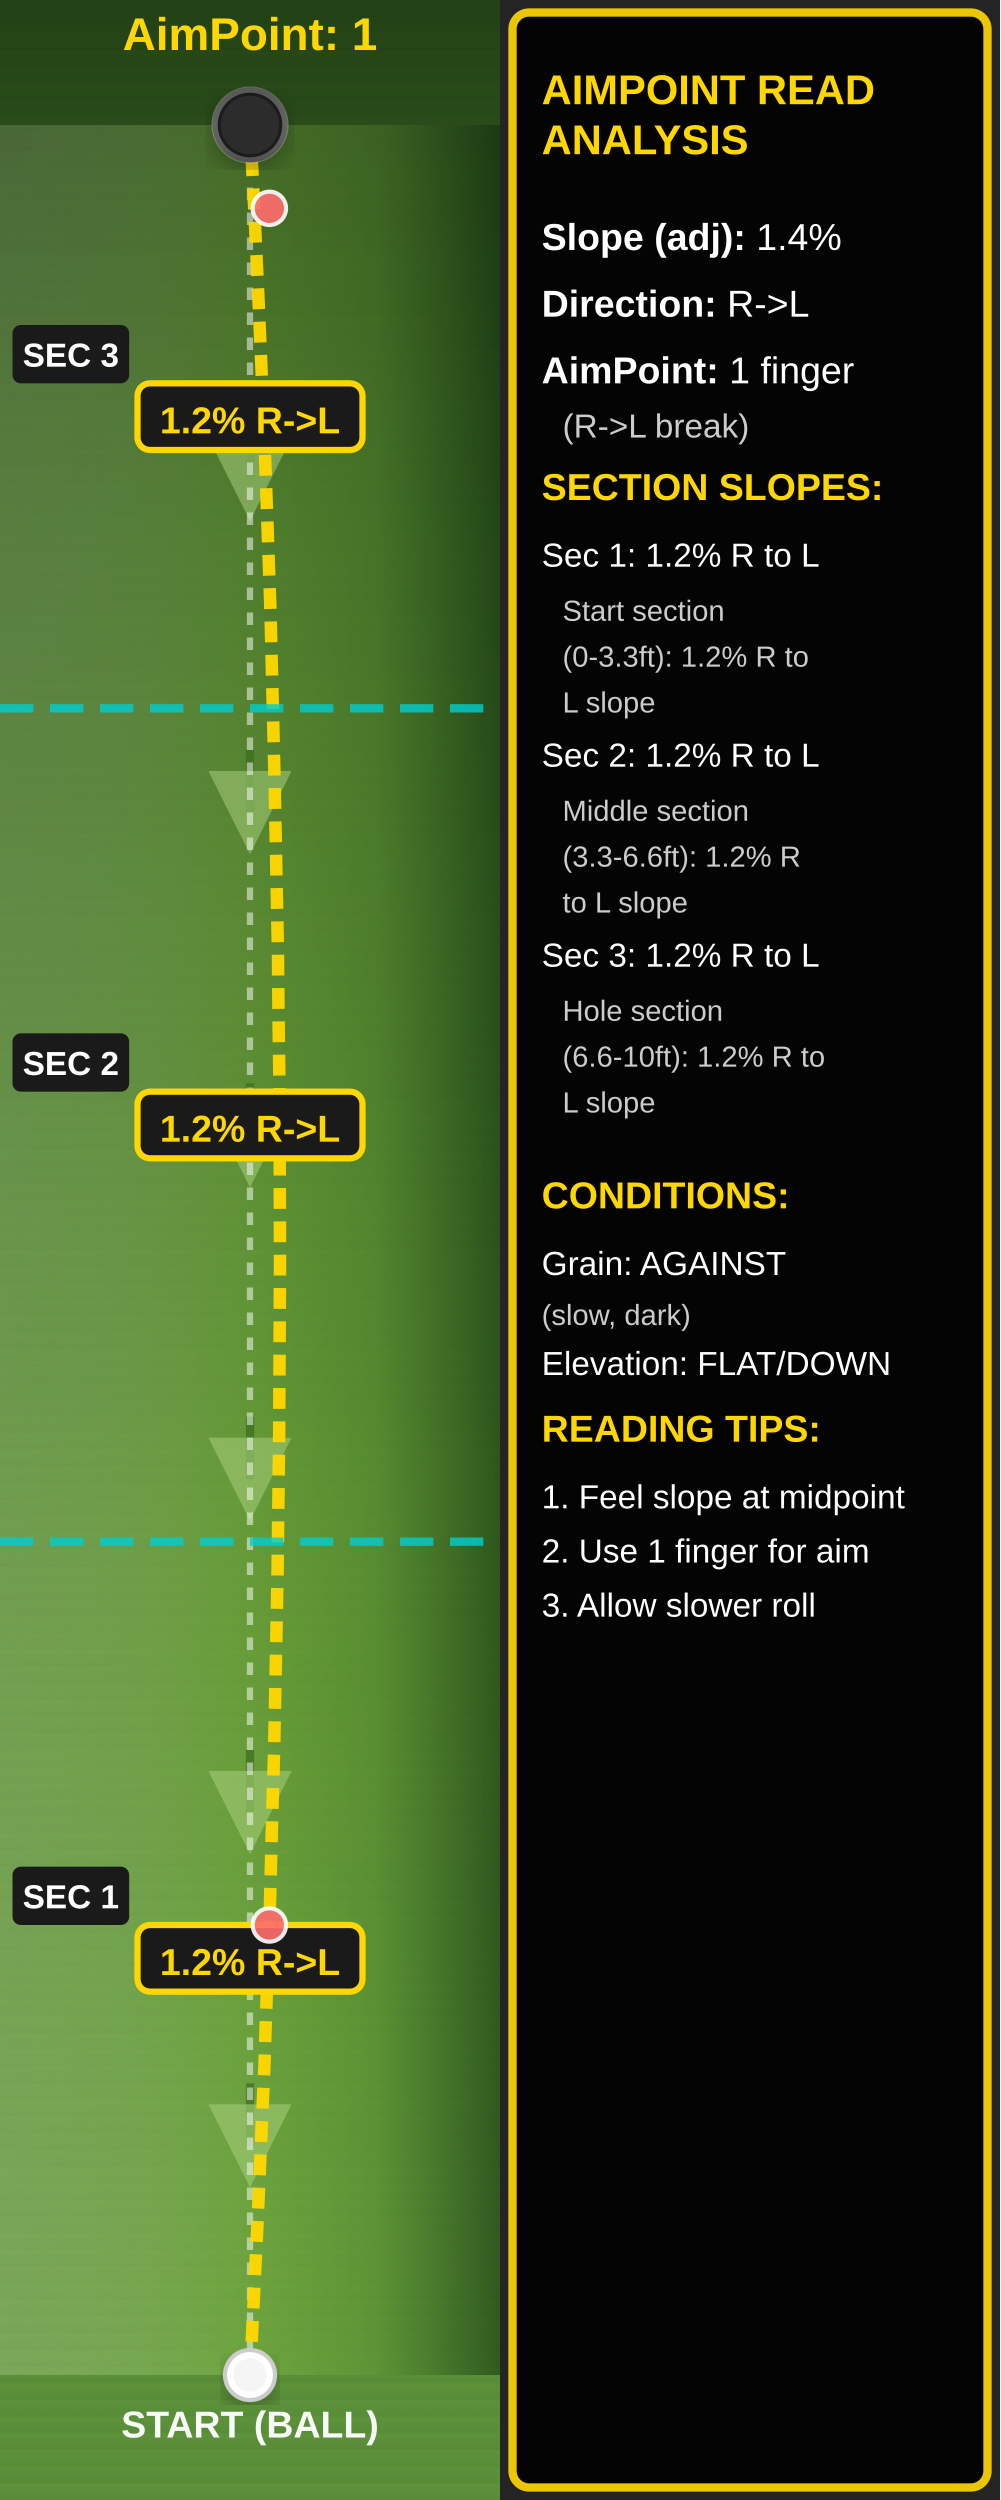
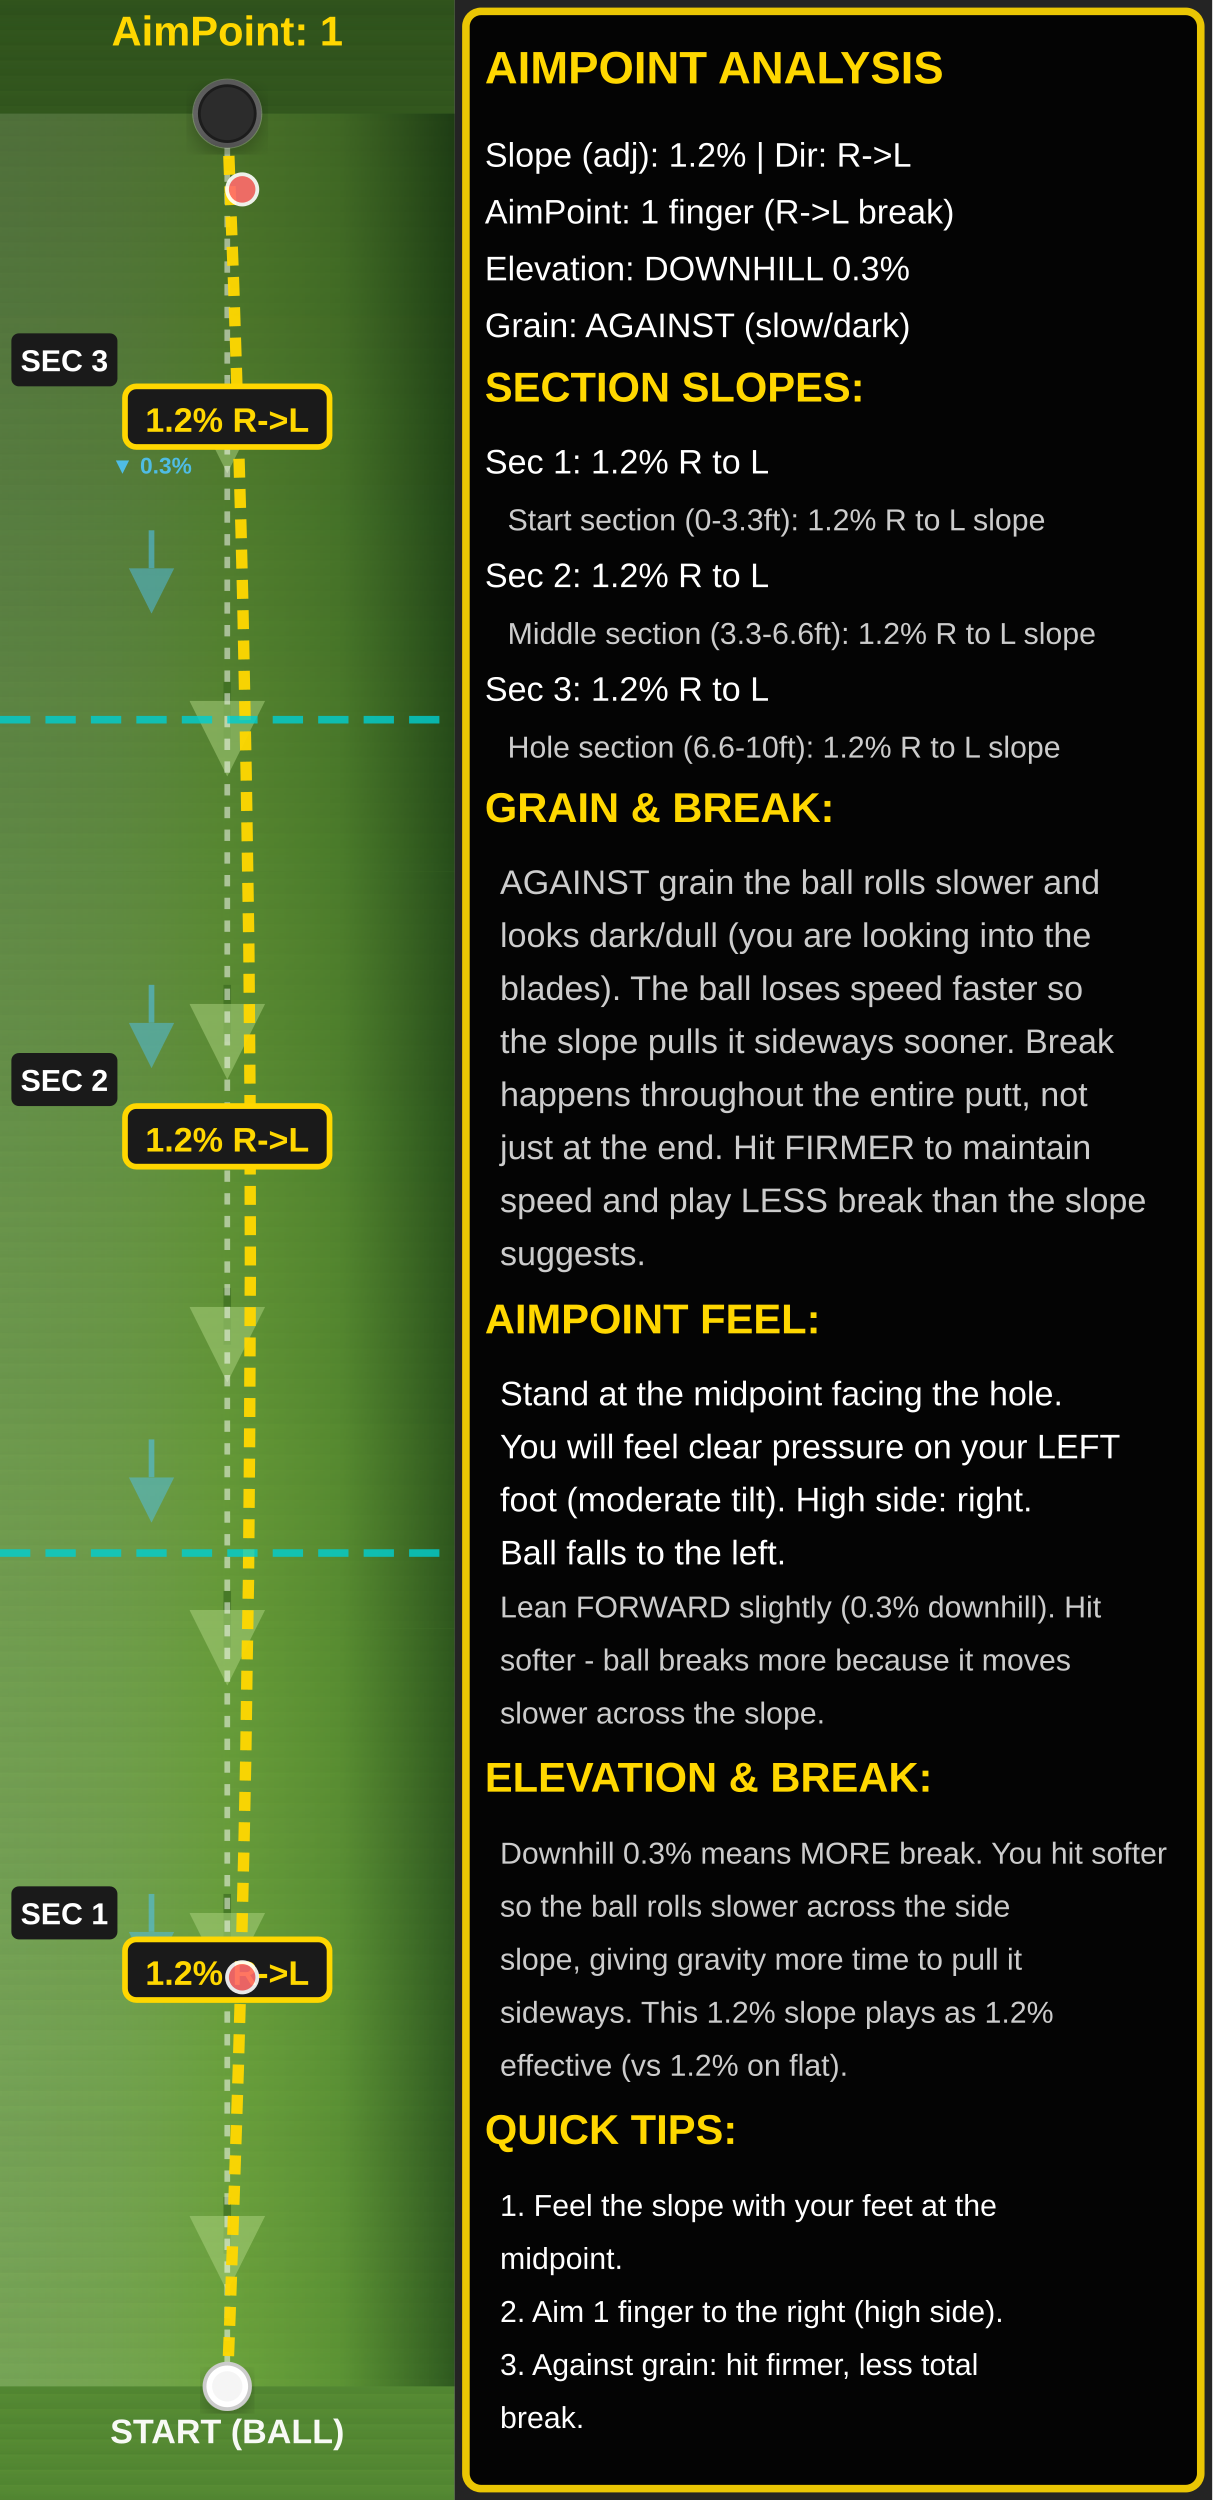
- <svg xmlns="http://www.w3.org/2000/svg" width="240" height="600">
+ <svg xmlns="http://www.w3.org/2000/svg" width="320" height="660">
  <defs>
    <linearGradient id="baseGreen" x1="0%" y1="0%" x2="0%" y2="100%">
      <stop offset="0%" style="stop-color:#689F38;stop-opacity:1" />
      <stop offset="50%" style="stop-color:#558B2F;stop-opacity:1" />
      <stop offset="100%" style="stop-color:#4A7C27;stop-opacity:1" />
    </linearGradient>
    <linearGradient id="grainGradient" x1="0%" y1="0%" x2="0%" y2="100%">
      <stop offset="0%" style="stop-color:#0D1F0A;stop-opacity:0.7" />
      <stop offset="30%" style="stop-color:#1B3D14;stop-opacity:0.6" />
      <stop offset="60%" style="stop-color:#2E5A1F;stop-opacity:0.45" />
      <stop offset="100%" style="stop-color:#3E7B2F;stop-opacity:0.3" />
    </linearGradient>
    <linearGradient id="elevationGradient" x1="0%" y1="0%" x2="0%" y2="100%">
-       <stop offset="0%" style="stop-color:#1B3D14;stop-opacity:1.0" />
-       <stop offset="20%" style="stop-color:#4A7C27;stop-opacity:0.85" />
-       <stop offset="50%" style="stop-color:#689F38;stop-opacity:0.6" />
-       <stop offset="80%" style="stop-color:#8BC34A;stop-opacity:0.4" />
-       <stop offset="100%" style="stop-color:#AED581;stop-opacity:0.3" />
+       <stop offset="0%" style="stop-color:#1B3D14;stop-opacity:0.55" />
+       <stop offset="50%" style="stop-color:#689F38;stop-opacity:0.36" />
+       <stop offset="100%" style="stop-color:#AED581;stop-opacity:0.16" />
    </linearGradient>
    <linearGradient id="breakGradientSec1" x1="0%" y1="0%" x2="100%" y2="0%">
      <stop offset="0%" style="stop-color:#C5E1A5;stop-opacity:0.389" />
      <stop offset="25%" style="stop-color:#AED581;stop-opacity:0.461" />
      <stop offset="50%" style="stop-color:#8BC34A;stop-opacity:0.569" />
      <stop offset="75%" style="stop-color:#689F38;stop-opacity:0.658" />
      <stop offset="100%" style="stop-color:#1B3D14;stop-opacity:0.748" />
    </linearGradient>
    <linearGradient id="breakGradientSec2" x1="0%" y1="0%" x2="100%" y2="0%">
      <stop offset="0%" style="stop-color:#C5E1A5;stop-opacity:0.389" />
      <stop offset="25%" style="stop-color:#AED581;stop-opacity:0.461" />
      <stop offset="50%" style="stop-color:#8BC34A;stop-opacity:0.569" />
      <stop offset="75%" style="stop-color:#689F38;stop-opacity:0.658" />
      <stop offset="100%" style="stop-color:#1B3D14;stop-opacity:0.748" />
    </linearGradient>
    <linearGradient id="breakGradientSec3" x1="0%" y1="0%" x2="100%" y2="0%">
      <stop offset="0%" style="stop-color:#C5E1A5;stop-opacity:0.389" />
      <stop offset="25%" style="stop-color:#AED581;stop-opacity:0.461" />
      <stop offset="50%" style="stop-color:#8BC34A;stop-opacity:0.569" />
      <stop offset="75%" style="stop-color:#689F38;stop-opacity:0.658" />
      <stop offset="100%" style="stop-color:#1B3D14;stop-opacity:0.748" />
    </linearGradient>
    <linearGradient id="holeGrainGradient" x1="50%" y1="0%" x2="50%" y2="100%">
      <stop offset="0%" style="stop-color:#999999;stop-opacity:0.6" />
      <stop offset="50%" style="stop-color:#CCCCCC;stop-opacity:0.5" />
      <stop offset="100%" style="stop-color:#FFFFFF;stop-opacity:0.3" />
    </linearGradient>
    <filter id="shadow">
      <feDropShadow dx="0" dy="2" stdDeviation="3" flood-opacity="0.3" />
    </filter>
    <marker id="arrowhead-grain" markerWidth="10" markerHeight="10" refX="5" refY="5" orient="auto">
      <polygon points="0,0 10,5 0,10" fill="#AED581" opacity="0.7" />
    </marker>
+     <marker id="arrowhead-elev-up" markerWidth="8" markerHeight="8" refX="4" refY="8" orient="0">
+       <polygon points="4,0 8,8 0,8" fill="#FFA726" opacity="0.85" />
+     </marker>
+     <marker id="arrowhead-elev-down" markerWidth="8" markerHeight="8" refX="4" refY="0" orient="0">
+       <polygon points="0,0 8,0 4,8" fill="#4FC3F7" opacity="0.85" />
+     </marker>
    <pattern id="grassTexture" x="0" y="0" width="4" height="4" patternUnits="userSpaceOnUse">
      <rect width="4" height="4" fill="url(#baseGreen)" opacity="0.95" />
      <line x1="0" y1="2" x2="4" y2="2" stroke="#5A9B3F" stroke-width="0.5" opacity="0.3" />
    </pattern>
  </defs>
-   <rect width="120" height="600" fill="url(#baseGreen)" />
-   <rect width="120" height="600" fill="url(#grassTexture)" opacity="0.3" />
-   <rect width="120" height="600" fill="url(#elevationGradient)" opacity="0.7" />
-   <rect x="0" y="390.0" width="120" height="180.0" fill="url(#breakGradientSec1)" opacity="1.0" />
-   <rect x="0" y="210.0" width="120" height="180.0" fill="url(#breakGradientSec2)" opacity="1.0" />
-   <rect x="0" y="30" width="120" height="180.0" fill="url(#breakGradientSec3)" opacity="1.0" />
-   <rect width="120" height="600" fill="url(#grainGradient)" opacity="0.6" />
+   <rect width="120" height="660" fill="url(#baseGreen)" />
+   <rect width="120" height="660" fill="url(#grassTexture)" opacity="0.3" />
+   <rect width="120" height="660" fill="url(#elevationGradient)" opacity="0.7" />
+   <rect x="0" y="430.0" width="120" height="200.0" fill="url(#breakGradientSec1)" opacity="1.0" />
+   <rect x="0" y="230.0" width="120" height="200.0" fill="url(#breakGradientSec2)" opacity="1.0" />
+   <rect x="0" y="30" width="120" height="200.0" fill="url(#breakGradientSec3)" opacity="1.0" />
+   <rect width="120" height="660" fill="url(#grainGradient)" opacity="0.6" />
  <line x1="60.0" y1="100" x2="60.0" y2="115" stroke="#3A6B1F" stroke-width="2" opacity="0.7" marker-end="url(#arrowhead-grain)" />
  <line x1="60.0" y1="180" x2="60.0" y2="195" stroke="#3A6B1F" stroke-width="2" opacity="0.7" marker-end="url(#arrowhead-grain)" />
  <line x1="60.0" y1="260" x2="60.0" y2="275" stroke="#3A6B1F" stroke-width="2" opacity="0.7" marker-end="url(#arrowhead-grain)" />
  <line x1="60.0" y1="340" x2="60.0" y2="355" stroke="#3A6B1F" stroke-width="2" opacity="0.7" marker-end="url(#arrowhead-grain)" />
  <line x1="60.0" y1="420" x2="60.0" y2="435" stroke="#3A6B1F" stroke-width="2" opacity="0.7" marker-end="url(#arrowhead-grain)" />
  <line x1="60.0" y1="500" x2="60.0" y2="515" stroke="#3A6B1F" stroke-width="2" opacity="0.7" marker-end="url(#arrowhead-grain)" />
-   <line x1="60.0" y1="570" x2="60.0" y2="30.0" stroke="#FFFFFF" stroke-width="1.5" stroke-dasharray="3,3" opacity="0.5" />
-   <path d="M 60.0 570.0 C 60.6 558.7, 61.1 547.1, 61.7 535.8 C 62.3 522.3, 62.9 508.3, 63.5 494.8 C 63.8 483.5, 64.3 471.9, 64.7 460.6 C 65.0 447.1, 65.4 433.2, 65.8 419.6 C 66.1 406.1, 66.3 392.1, 66.6 378.6 C 66.7 367.3, 66.9 355.7, 67.0 344.4 C 67.1 330.9, 67.1 317.0, 67.2 303.4 C 67.2 289.9, 67.1 275.9, 67.1 262.4 C 66.9 251.1, 66.8 239.5, 66.7 228.2 C 66.4 214.7, 66.2 200.7, 65.9 187.2 C 65.6 173.7, 65.2 159.7, 64.9 146.2 C 64.5 134.9, 64.1 123.3, 63.7 112.0 C 63.2 98.5, 62.6 84.5, 62.0 71.0 C 61.4 57.5, 60.7 43.5, 60.0 30.0" stroke="#FFD700" stroke-width="3" fill="none" stroke-dasharray="5,3" opacity="0.95" />
-   <line x1="0" y1="370.0" x2="120" y2="370.0" stroke="#00CED1" stroke-width="2" opacity="0.8" stroke-dasharray="8,4" />
-   <line x1="0" y1="170.0" x2="120" y2="170.0" stroke="#00CED1" stroke-width="2" opacity="0.8" stroke-dasharray="8,4" />
-   <rect x="3" y="448.0" width="28" height="14" fill="#1A1A1A" rx="2" />
-   <text x="17" y="458.0" font-family="Arial, sans-serif" font-size="8" fill="#FFFFFF" text-anchor="middle" font-weight="bold">SEC 1</text>
-   <rect x="33.0" y="462.0" width="54" height="16" fill="#1A1A1A" rx="3" stroke="#FFD700" stroke-width="1.5" />
-   <text x="60.0" y="474.0" font-family="Arial, sans-serif" font-size="9" fill="#FFD700" text-anchor="middle" font-weight="bold">1.2% R-&gt;L</text>
-   <rect x="3" y="248.0" width="28" height="14" fill="#1A1A1A" rx="2" />
-   <text x="17" y="258.0" font-family="Arial, sans-serif" font-size="8" fill="#FFFFFF" text-anchor="middle" font-weight="bold">SEC 2</text>
-   <rect x="33.0" y="262.0" width="54" height="16" fill="#1A1A1A" rx="3" stroke="#FFD700" stroke-width="1.5" />
-   <text x="60.0" y="274.0" font-family="Arial, sans-serif" font-size="9" fill="#FFD700" text-anchor="middle" font-weight="bold">1.2% R-&gt;L</text>
-   <rect x="3" y="78.0" width="28" height="14" fill="#1A1A1A" rx="2" />
-   <text x="17" y="88.0" font-family="Arial, sans-serif" font-size="8" fill="#FFFFFF" text-anchor="middle" font-weight="bold">SEC 3</text>
-   <rect x="33.0" y="92.0" width="54" height="16" fill="#1A1A1A" rx="3" stroke="#FFD700" stroke-width="1.5" />
-   <text x="60.0" y="104.0" font-family="Arial, sans-serif" font-size="9" fill="#FFD700" text-anchor="middle" font-weight="bold">1.2% R-&gt;L</text>
-   <circle cx="64.652" cy="462" r="4" fill="#FF6B6B" opacity="0.9" stroke="#FFFFFF" stroke-width="1" />
-   <circle cx="64.652" cy="50" r="4" fill="#FF6B6B" opacity="0.9" stroke="#FFFFFF" stroke-width="1" />
+   <line x1="60.0" y1="580" x2="60.0" y2="595" stroke="#3A6B1F" stroke-width="2" opacity="0.7" marker-end="url(#arrowhead-grain)" />
+   <line x1="40.0" y1="140" x2="40.0" y2="150" stroke="#4FC3F7" stroke-width="1.5" opacity="0.55" marker-end="url(#arrowhead-elev-down)" />
+   <line x1="40.0" y1="260" x2="40.0" y2="270" stroke="#4FC3F7" stroke-width="1.5" opacity="0.55" marker-end="url(#arrowhead-elev-down)" />
+   <line x1="40.0" y1="380" x2="40.0" y2="390" stroke="#4FC3F7" stroke-width="1.5" opacity="0.55" marker-end="url(#arrowhead-elev-down)" />
+   <line x1="40.0" y1="500" x2="40.0" y2="510" stroke="#4FC3F7" stroke-width="1.5" opacity="0.55" marker-end="url(#arrowhead-elev-down)" />
+   <text x="40.0" y="125" font-family="Arial, sans-serif" font-size="6" fill="#4FC3F7" text-anchor="middle" font-weight="bold" opacity="0.9">▼ 0.3%</text>
+   <line x1="60.0" y1="630" x2="60.0" y2="30.0" stroke="#FFFFFF" stroke-width="1.5" stroke-dasharray="3,3" opacity="0.5" />
+   <path d="M 60.0 630.0 C 60.5 617.5, 61.0 604.6, 61.4 592.0 C 61.9 577.0, 62.4 561.5, 62.9 546.5 C 63.3 533.9, 63.6 521.0, 63.9 508.5 C 64.3 493.4, 64.6 477.9, 64.9 462.9 C 65.1 447.9, 65.3 432.4, 65.6 417.3 C 65.7 404.8, 65.8 391.9, 65.9 379.4 C 66.0 364.3, 66.0 348.8, 66.1 333.8 C 66.1 318.8, 66.0 303.3, 66.0 288.2 C 65.9 275.7, 65.8 262.8, 65.7 250.3 C 65.5 235.2, 65.2 219.7, 65.0 204.7 C 64.7 189.6, 64.4 174.2, 64.1 159.1 C 63.8 146.6, 63.5 133.7, 63.1 121.1 C 62.7 106.1, 62.2 90.6, 61.7 75.6 C 61.1 60.5, 60.6 45.0, 60.0 30.0" stroke="#FFD700" stroke-width="3" fill="none" stroke-dasharray="5,3" opacity="0.95" />
+   <line x1="0" y1="410.0" x2="120" y2="410.0" stroke="#00CED1" stroke-width="2" opacity="0.8" stroke-dasharray="8,4" />
+   <line x1="0" y1="190.0" x2="120" y2="190.0" stroke="#00CED1" stroke-width="2" opacity="0.8" stroke-dasharray="8,4" />
+   <rect x="3" y="498.0" width="28" height="14" fill="#1A1A1A" rx="2" />
+   <text x="17" y="508.0" font-family="Arial, sans-serif" font-size="8" fill="#FFFFFF" text-anchor="middle" font-weight="bold">SEC 1</text>
+   <rect x="33.0" y="512.0" width="54" height="16" fill="#1A1A1A" rx="3" stroke="#FFD700" stroke-width="1.5" />
+   <text x="60.0" y="524.0" font-family="Arial, sans-serif" font-size="9" fill="#FFD700" text-anchor="middle" font-weight="bold">1.2% R-&gt;L</text>
+   <rect x="3" y="278.0" width="28" height="14" fill="#1A1A1A" rx="2" />
+   <text x="17" y="288.0" font-family="Arial, sans-serif" font-size="8" fill="#FFFFFF" text-anchor="middle" font-weight="bold">SEC 2</text>
+   <rect x="33.0" y="292.0" width="54" height="16" fill="#1A1A1A" rx="3" stroke="#FFD700" stroke-width="1.5" />
+   <text x="60.0" y="304.0" font-family="Arial, sans-serif" font-size="9" fill="#FFD700" text-anchor="middle" font-weight="bold">1.2% R-&gt;L</text>
+   <rect x="3" y="88.0" width="28" height="14" fill="#1A1A1A" rx="2" />
+   <text x="17" y="98.0" font-family="Arial, sans-serif" font-size="8" fill="#FFFFFF" text-anchor="middle" font-weight="bold">SEC 3</text>
+   <rect x="33.0" y="102.0" width="54" height="16" fill="#1A1A1A" rx="3" stroke="#FFD700" stroke-width="1.5" />
+   <text x="60.0" y="114.0" font-family="Arial, sans-serif" font-size="9" fill="#FFD700" text-anchor="middle" font-weight="bold">1.2% R-&gt;L</text>
+   <circle cx="63.934" cy="522" r="4" fill="#FF6B6B" opacity="0.9" stroke="#FFFFFF" stroke-width="1" />
+   <circle cx="63.934" cy="50" r="4" fill="#FF6B6B" opacity="0.9" stroke="#FFFFFF" stroke-width="1" />
  <text x="60.0" y="12" font-family="Arial, sans-serif" font-size="11" fill="#FFD700" text-anchor="middle" font-weight="bold">AimPoint: 1</text>
  <circle cx="60.0" cy="30.0" r="9" fill="#1A1A1A" filter="url(#shadow)" />
  <circle cx="60.0" cy="30.0" r="7" fill="#2C2C2C" />
  <circle cx="60.0" cy="30.0" r="8.5" fill="none" stroke="url(#holeGrainGradient)" stroke-width="1.5" opacity="0.8" />
-   <circle cx="60.0" cy="570" r="6" fill="#FFFFFF" stroke="#CCCCCC" stroke-width="1" filter="url(#shadow)" />
-   <circle cx="60.0" cy="570" r="4" fill="#F5F5F5" />
-   <text x="60.0" y="585" font-family="Arial, sans-serif" font-size="9" fill="#FFFFFF" text-anchor="middle" font-weight="bold" opacity="0.95">START (BALL)</text>
-   <rect x="120" y="0" width="120" height="600" fill="#1A1A1A" opacity="0.95" />
-   <rect x="123" y="3" width="114" height="594" fill="#000000" opacity="0.9" rx="4" stroke="#FFD700" stroke-width="2" />
-   <text x="130" y="25" font-family="Arial, sans-serif" font-size="10" fill="#FFD700" font-weight="bold">AIMPOINT READ</text>
-   <text x="130" y="37" font-family="Arial, sans-serif" font-size="10" fill="#FFD700" font-weight="bold">ANALYSIS</text>
-   <text x="130" y="60" font-family="Arial, sans-serif" font-size="9" fill="#FFFFFF">
-     <tspan font-weight="bold">Slope (adj):</tspan> 1.4%</text>
-   <text x="130" y="76" font-family="Arial, sans-serif" font-size="9" fill="#FFFFFF">
-     <tspan font-weight="bold">Direction:</tspan> R-&gt;L</text>
-   <text x="130" y="92" font-family="Arial, sans-serif" font-size="9" fill="#FFFFFF">
-     <tspan font-weight="bold">AimPoint:</tspan> 1 finger</text>
-   <text x="135" y="105" font-family="Arial, sans-serif" font-size="8" fill="#CCCCCC">(R-&gt;L break)</text>
-   <text x="130" y="120" font-family="Arial, sans-serif" font-size="9" fill="#FFD700" font-weight="bold">SECTION SLOPES:</text>
-   <text x="130" y="136" font-family="Arial, sans-serif" font-size="8" fill="#FFFFFF">Sec 1: 1.2% R to L</text>
-   <text x="135" y="149" font-family="Arial, sans-serif" font-size="7" fill="#CCCCCC">Start section</text>
-   <text x="135" y="160" font-family="Arial, sans-serif" font-size="7" fill="#CCCCCC">(0-3.3ft): 1.2% R to</text>
-   <text x="135" y="171" font-family="Arial, sans-serif" font-size="7" fill="#CCCCCC">L slope</text>
-   <text x="130" y="184" font-family="Arial, sans-serif" font-size="8" fill="#FFFFFF">Sec 2: 1.2% R to L</text>
-   <text x="135" y="197" font-family="Arial, sans-serif" font-size="7" fill="#CCCCCC">Middle section</text>
-   <text x="135" y="208" font-family="Arial, sans-serif" font-size="7" fill="#CCCCCC">(3.3-6.6ft): 1.2% R</text>
-   <text x="135" y="219" font-family="Arial, sans-serif" font-size="7" fill="#CCCCCC">to L slope</text>
-   <text x="130" y="232" font-family="Arial, sans-serif" font-size="8" fill="#FFFFFF">Sec 3: 1.2% R to L</text>
-   <text x="135" y="245" font-family="Arial, sans-serif" font-size="7" fill="#CCCCCC">Hole section</text>
-   <text x="135" y="256" font-family="Arial, sans-serif" font-size="7" fill="#CCCCCC">(6.6-10ft): 1.2% R to</text>
-   <text x="135" y="267" font-family="Arial, sans-serif" font-size="7" fill="#CCCCCC">L slope</text>
-   <text x="130" y="290" font-family="Arial, sans-serif" font-size="9" fill="#FFD700" font-weight="bold">CONDITIONS:</text>
-   <text x="130" y="306" font-family="Arial, sans-serif" font-size="8" fill="#FFFFFF">Grain: AGAINST</text>
-   <text x="130" y="318" font-family="Arial, sans-serif" font-size="7" fill="#CCCCCC">(slow, dark)</text>
-   <text x="130" y="330" font-family="Arial, sans-serif" font-size="8" fill="#FFFFFF">Elevation: FLAT/DOWN</text>
-   <text x="130" y="346" font-family="Arial, sans-serif" font-size="9" fill="#FFD700" font-weight="bold">READING TIPS:</text>
-   <text x="130" y="362" font-family="Arial, sans-serif" font-size="8" fill="#FFFFFF" font-weight="normal">1. Feel slope at midpoint</text>
-   <text x="130" y="375" font-family="Arial, sans-serif" font-size="8" fill="#FFFFFF" font-weight="normal">2. Use 1 finger for aim</text>
-   <text x="130" y="388" font-family="Arial, sans-serif" font-size="8" fill="#FFFFFF" font-weight="normal">3. Allow slower roll</text>
+   <circle cx="60.0" cy="630" r="6" fill="#FFFFFF" stroke="#CCCCCC" stroke-width="1" filter="url(#shadow)" />
+   <circle cx="60.0" cy="630" r="4" fill="#F5F5F5" />
+   <text x="60.0" y="645" font-family="Arial, sans-serif" font-size="9" fill="#FFFFFF" text-anchor="middle" font-weight="bold" opacity="0.95">START (BALL)</text>
+   <rect x="120" y="0" width="200" height="660" fill="#1A1A1A" opacity="0.95" />
+   <rect x="123" y="3" width="194" height="654" fill="#000000" opacity="0.9" rx="4" stroke="#FFD700" stroke-width="2" />
+   <text x="128" y="22" font-family="Arial, sans-serif" font-size="12" fill="#FFD700" font-weight="bold">AIMPOINT ANALYSIS</text>
+   <text x="128" y="44" font-family="Arial, sans-serif" font-size="9" fill="#FFFFFF">Slope (adj): 1.2%  |  Dir: R-&gt;L</text>
+   <text x="128" y="59" font-family="Arial, sans-serif" font-size="9" fill="#FFFFFF">AimPoint: 1 finger (R-&gt;L break)</text>
+   <text x="128" y="74" font-family="Arial, sans-serif" font-size="9" fill="#FFFFFF">Elevation: DOWNHILL 0.3%</text>
+   <text x="128" y="89" font-family="Arial, sans-serif" font-size="9" fill="#FFFFFF">Grain: AGAINST (slow/dark)</text>
+   <text x="128" y="106" font-family="Arial, sans-serif" font-size="11" fill="#FFD700" font-weight="bold">SECTION SLOPES:</text>
+   <text x="128" y="125" font-family="Arial, sans-serif" font-size="9" fill="#FFFFFF">Sec 1: 1.2% R to L</text>
+   <text x="134" y="140" font-family="Arial, sans-serif" font-size="8" fill="#CCCCCC">Start section (0-3.3ft): 1.2% R to L slope</text>
+   <text x="128" y="155" font-family="Arial, sans-serif" font-size="9" fill="#FFFFFF">Sec 2: 1.2% R to L</text>
+   <text x="134" y="170" font-family="Arial, sans-serif" font-size="8" fill="#CCCCCC">Middle section (3.3-6.6ft): 1.2% R to L slope</text>
+   <text x="128" y="185" font-family="Arial, sans-serif" font-size="9" fill="#FFFFFF">Sec 3: 1.2% R to L</text>
+   <text x="134" y="200" font-family="Arial, sans-serif" font-size="8" fill="#CCCCCC">Hole section (6.6-10ft): 1.2% R to L slope</text>
+   <text x="128" y="217" font-family="Arial, sans-serif" font-size="11" fill="#FFD700" font-weight="bold">GRAIN &amp; BREAK:</text>
+   <text x="132" y="236" font-family="Arial, sans-serif" font-size="9" fill="#CCCCCC">AGAINST grain the ball rolls slower and</text>
+   <text x="132" y="250" font-family="Arial, sans-serif" font-size="9" fill="#CCCCCC">looks dark/dull (you are looking into the</text>
+   <text x="132" y="264" font-family="Arial, sans-serif" font-size="9" fill="#CCCCCC">blades). The ball loses speed faster so</text>
+   <text x="132" y="278" font-family="Arial, sans-serif" font-size="9" fill="#CCCCCC">the slope pulls it sideways sooner. Break</text>
+   <text x="132" y="292" font-family="Arial, sans-serif" font-size="9" fill="#CCCCCC">happens throughout the entire putt, not</text>
+   <text x="132" y="306" font-family="Arial, sans-serif" font-size="9" fill="#CCCCCC">just at the end. Hit FIRMER to maintain</text>
+   <text x="132" y="320" font-family="Arial, sans-serif" font-size="9" fill="#CCCCCC">speed and play LESS break than the slope</text>
+   <text x="132" y="334" font-family="Arial, sans-serif" font-size="9" fill="#CCCCCC">suggests.</text>
+   <text x="128" y="352" font-family="Arial, sans-serif" font-size="11" fill="#FFD700" font-weight="bold">AIMPOINT FEEL:</text>
+   <text x="132" y="371" font-family="Arial, sans-serif" font-size="9" fill="#FFFFFF">Stand at the midpoint facing the hole.</text>
+   <text x="132" y="385" font-family="Arial, sans-serif" font-size="9" fill="#FFFFFF">You will feel clear pressure on your LEFT</text>
+   <text x="132" y="399" font-family="Arial, sans-serif" font-size="9" fill="#FFFFFF">foot (moderate tilt). High side: right.</text>
+   <text x="132" y="413" font-family="Arial, sans-serif" font-size="9" fill="#FFFFFF">Ball falls to the left.</text>
+   <text x="132" y="427" font-family="Arial, sans-serif" font-size="8" fill="#CCCCCC">Lean FORWARD slightly (0.3% downhill). Hit</text>
+   <text x="132" y="441" font-family="Arial, sans-serif" font-size="8" fill="#CCCCCC">softer - ball breaks more because it moves</text>
+   <text x="132" y="455" font-family="Arial, sans-serif" font-size="8" fill="#CCCCCC">slower across the slope.</text>
+   <text x="128" y="473" font-family="Arial, sans-serif" font-size="11" fill="#FFD700" font-weight="bold">ELEVATION &amp; BREAK:</text>
+   <text x="132" y="492" font-family="Arial, sans-serif" font-size="8" fill="#CCCCCC">Downhill 0.3% means MORE break. You hit softer</text>
+   <text x="132" y="506" font-family="Arial, sans-serif" font-size="8" fill="#CCCCCC">so the ball rolls slower across the side</text>
+   <text x="132" y="520" font-family="Arial, sans-serif" font-size="8" fill="#CCCCCC">slope, giving gravity more time to pull it</text>
+   <text x="132" y="534" font-family="Arial, sans-serif" font-size="8" fill="#CCCCCC">sideways. This 1.2% slope plays as 1.2%</text>
+   <text x="132" y="548" font-family="Arial, sans-serif" font-size="8" fill="#CCCCCC">effective (vs 1.2% on flat).</text>
+   <text x="128" y="566" font-family="Arial, sans-serif" font-size="11" fill="#FFD700" font-weight="bold">QUICK TIPS:</text>
+   <text x="132" y="585" font-family="Arial, sans-serif" font-size="8" fill="#FFFFFF">1. Feel the slope with your feet at the</text>
+   <text x="132" y="599" font-family="Arial, sans-serif" font-size="8" fill="#FFFFFF">midpoint.</text>
+   <text x="132" y="613" font-family="Arial, sans-serif" font-size="8" fill="#FFFFFF">2. Aim 1 finger to the right (high side).</text>
+   <text x="132" y="627" font-family="Arial, sans-serif" font-size="8" fill="#FFFFFF">3. Against grain: hit firmer, less total</text>
+   <text x="132" y="641" font-family="Arial, sans-serif" font-size="8" fill="#FFFFFF">break.</text>
</svg>
